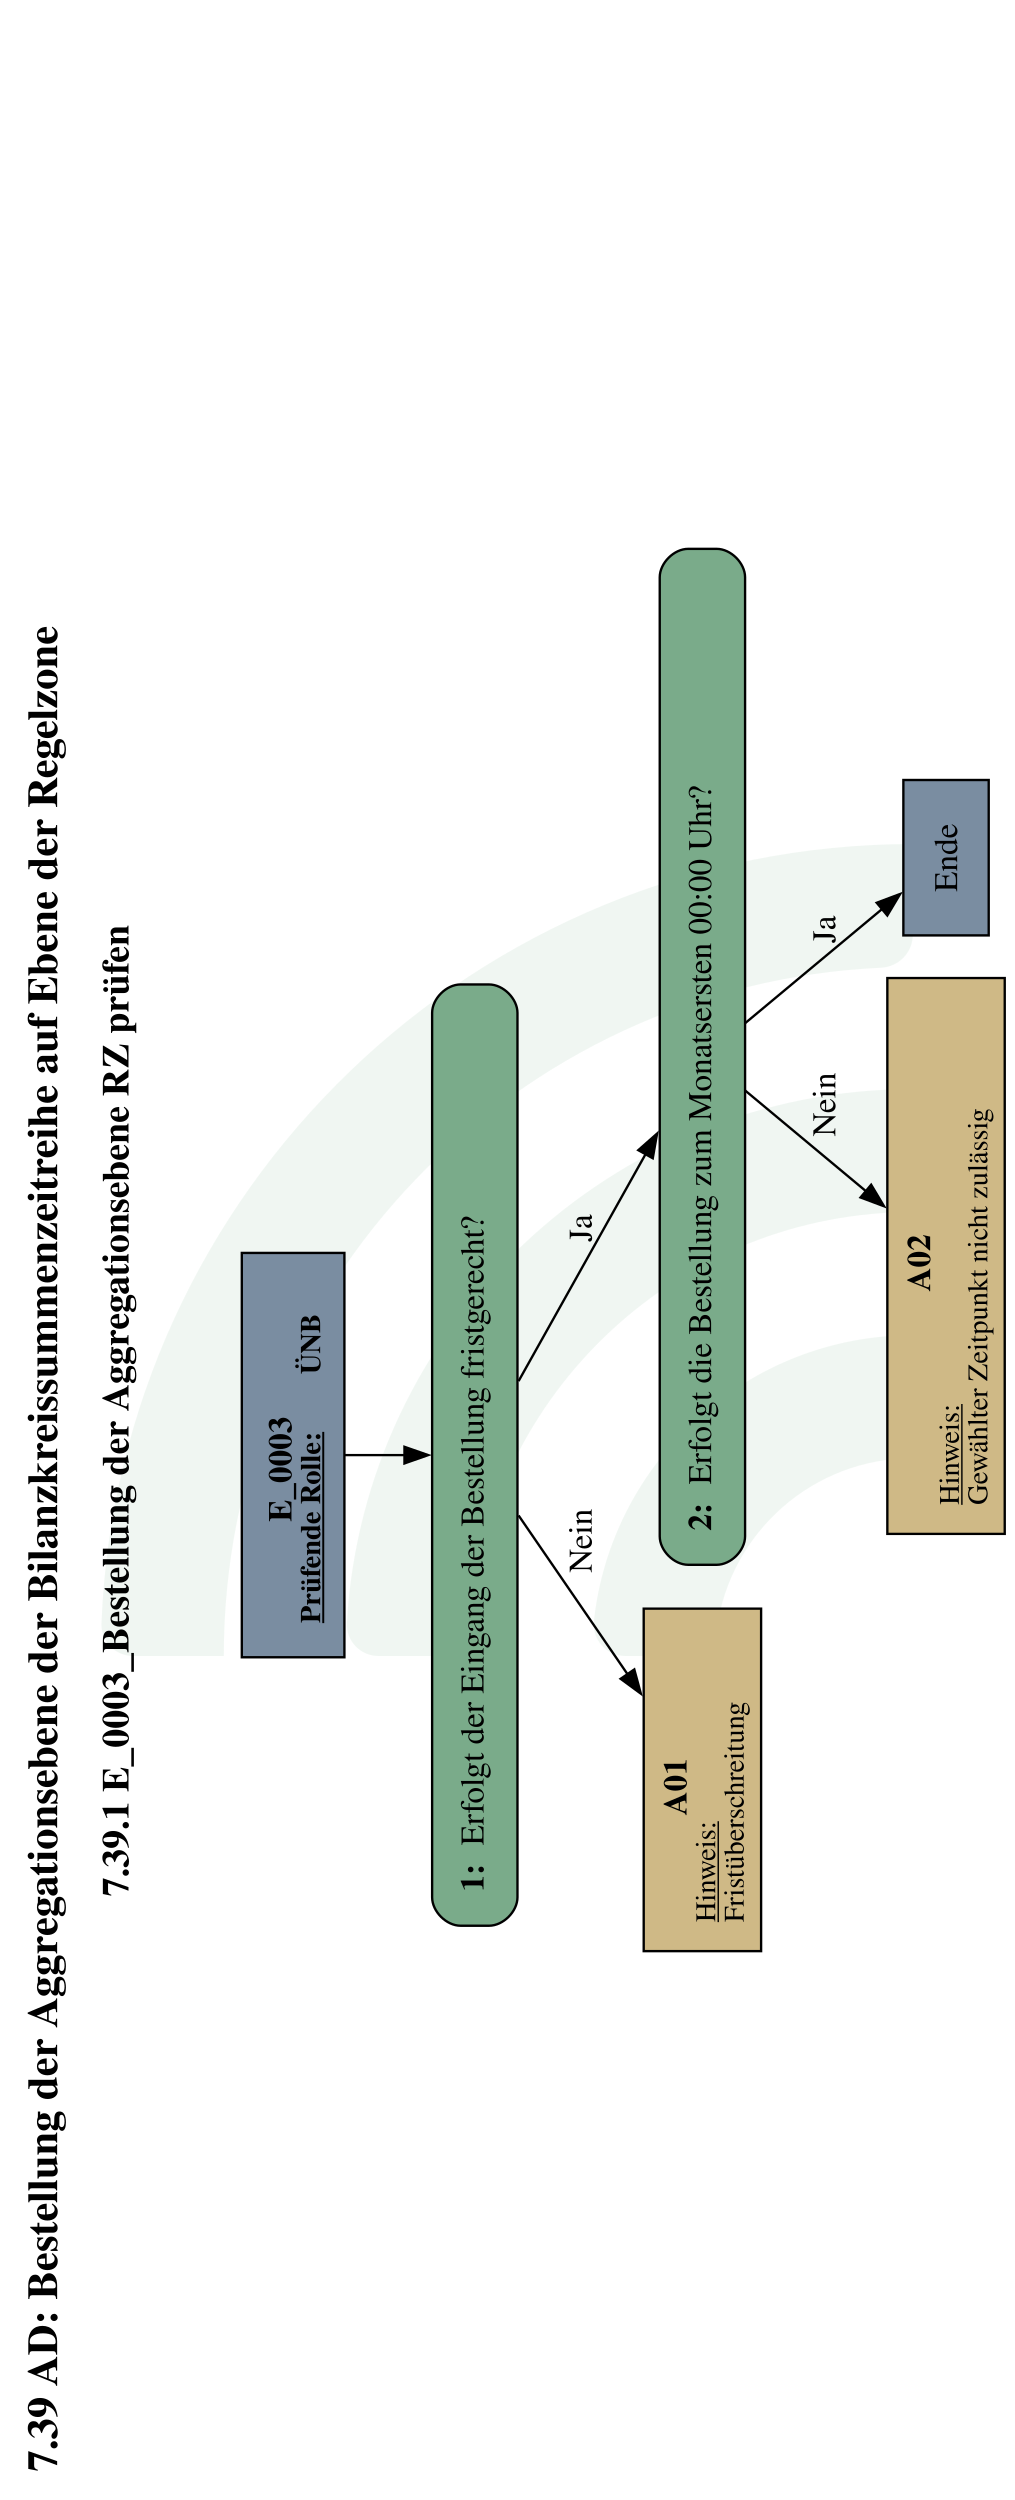
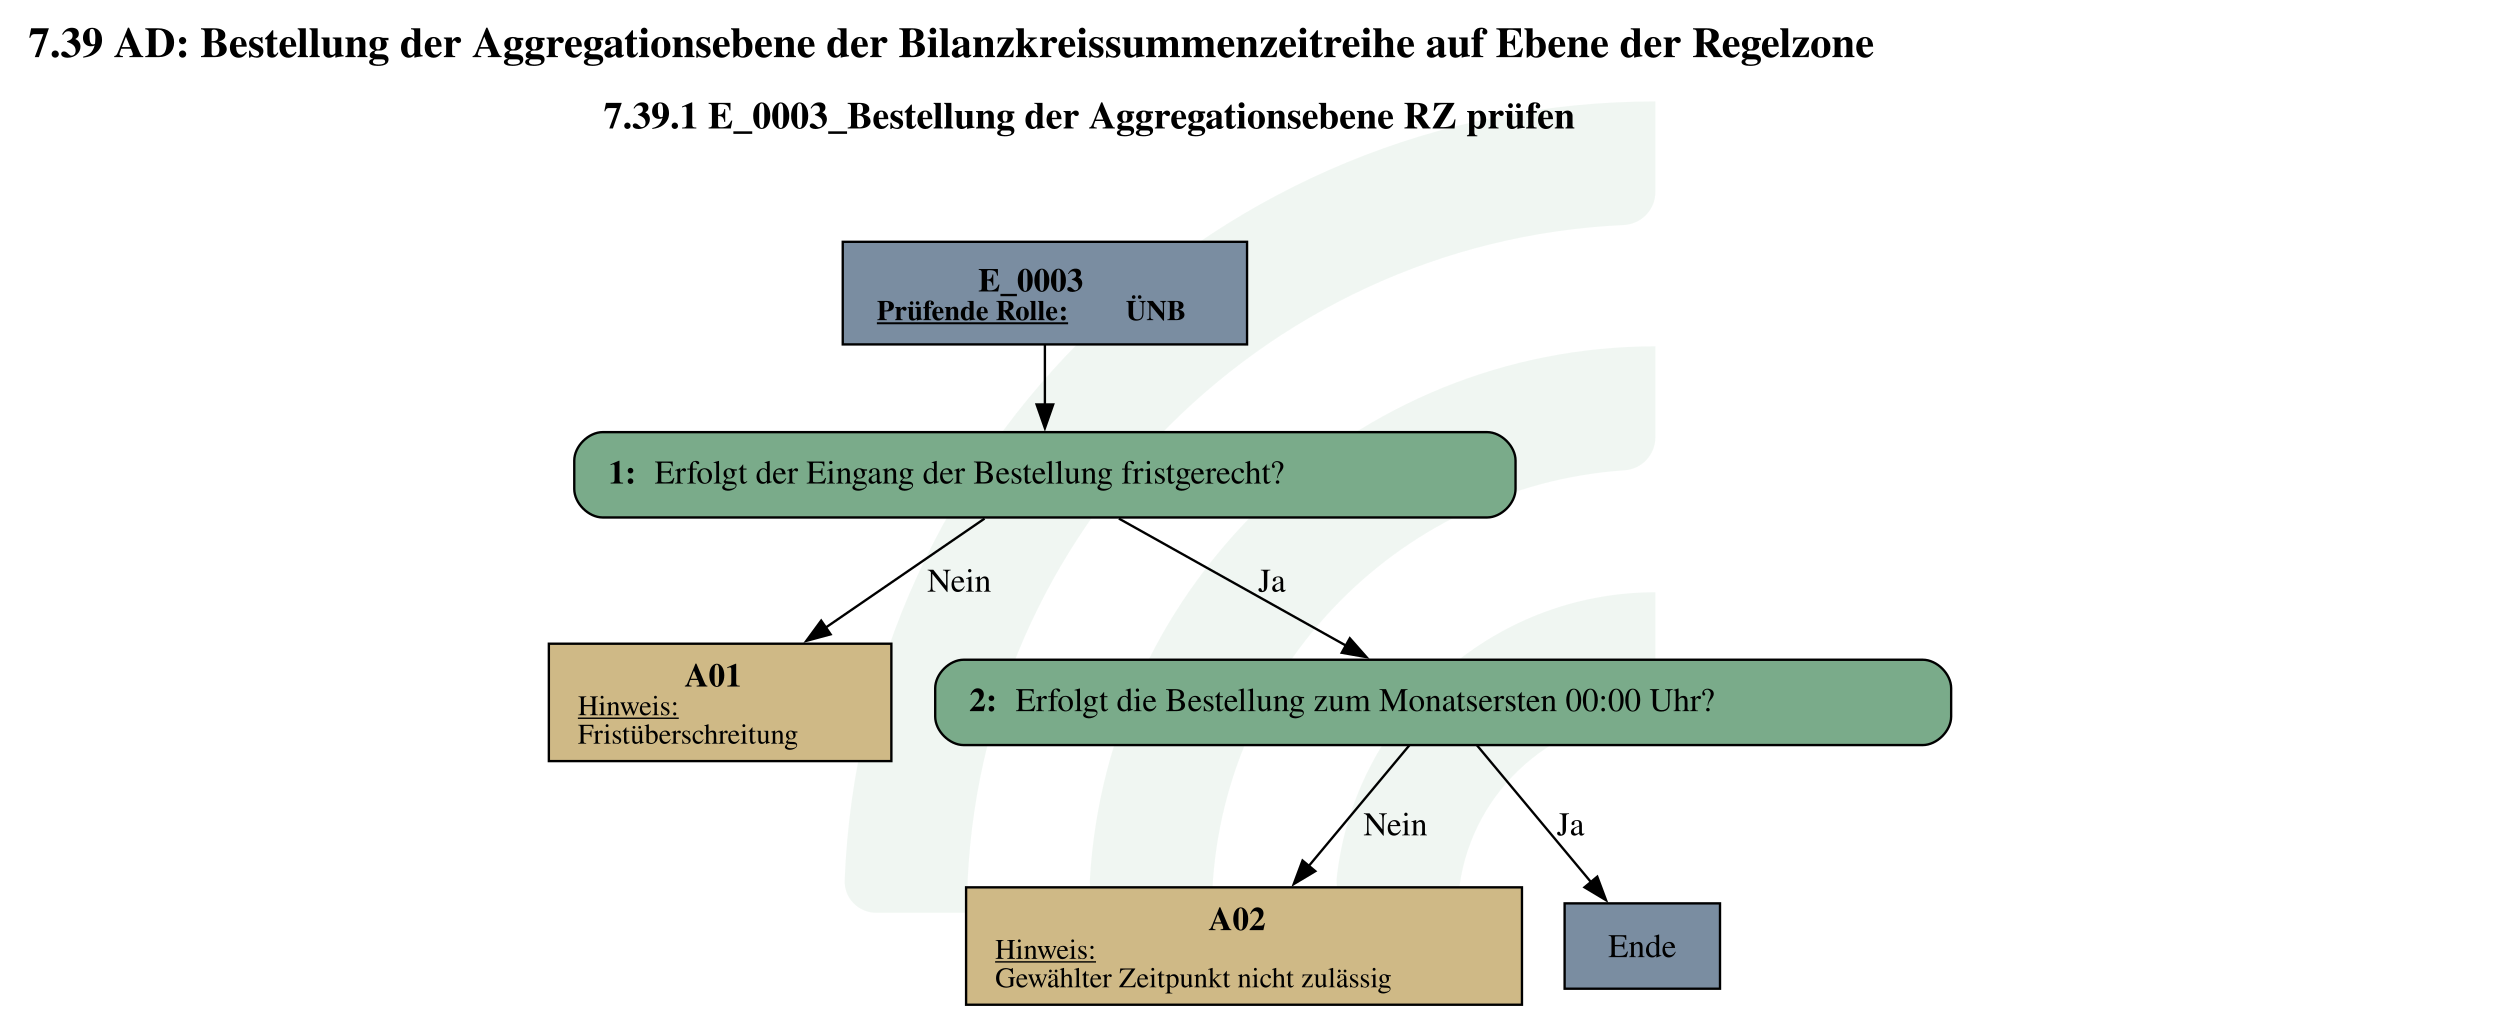
- <svg xmlns="http://www.w3.org/2000/svg" version="1.1" width="570.667px" viewBox="0 0 570.667 1406.667" height="1406.667px">
+ <svg xmlns="http://www.w3.org/2000/svg" version="1.1" width="1406.667px" viewBox="0 0 1406.667 570.667" height="570.667px">
  <g>
-     <g transform="translate(57.06667, 474.8972) scale(1 1) translate(0, 0) scale(2.582822 2.582822) ">
+     <g transform="translate(475.236, 57.06667) scale(1 1) translate(0, 0) scale(2.580906 2.580906) ">
      <defs id="defs2">
        <clipPath clipPathUnits="userSpaceOnUse" id="clipPath23">
          <path d="M 0,568.156 H 579.236 V 0 H 0 Z" id="path21" />
        </clipPath>
      </defs>
      <g id="layer1" transform="translate(-16.54194,-55.30527)">
        <g id="g19" clip-path="url(#clipPath23)" transform="matrix(0.3527778,0,0,-0.3527778,0.01017023,243.7368)" style="opacity:0.2">
          <g id="g25" transform="translate(122.444,32.7195)">
            <path d="m 0,0 h -56.104 c -11,0 -19.898,9.123 -19.463,20.115 10.594,267.191 231.277,481.302 501.029,481.302 v -56.02 c 0,-10.98 -8.688,-19.892 -19.658,-20.393 C 180.29,414.697 0,228.005 0,0" style="fill:#6ead83;fill-opacity:0.5;fill-rule:nonzero;stroke:none" id="path27" />
          </g>
          <g id="g29" transform="translate(273.7828,32.7195)">
            <path d="m 0,0 h -55.926 c -11.228,0 -20.091,9.482 -19.435,20.69 10.744,183.439 163.389,329.388 349.485,329.388 v -56.263 c 0,-10.709 -8.273,-19.617 -18.957,-20.35 C 112.819,263.696 0,144.774 0,0" style="fill:#6ead83;fill-opacity:0.5;fill-rule:nonzero;stroke:none" id="path31" />
          </g>
          <g id="g33" transform="translate(425.7667,32.7195)">
            <path d="m 0,0 h -55.445 c -11.653,0 -20.604,10.17 -19.334,21.753 10.866,99.032 95.031,176.341 196.919,176.341 v -57.011 c 0,-10.046 -7.283,-18.755 -17.229,-20.165 C 45.688,112.522 0,61.497 0,0" style="fill:#6ead83;fill-opacity:0.5;fill-rule:nonzero;stroke:none" id="path35" />
          </g>
        </g>
      </g>
    </g>
-     <svg width="428pt" height="1055pt" viewBox="0.00 0.00 427.82 1054.50">
-       <g id="graph0" class="graph" transform="scale(1 1) rotate(-90) translate(-1050.5 423.82)">
+     <svg width="1055pt" height="428pt" viewBox="0.00 0.00 1054.50 427.82">
+       <g id="graph0" class="graph" transform="scale(1 1) rotate(0) translate(4 423.82)">
        <text text-anchor="start" x="8" y="-399.72" font-family="Times,serif" font-weight="bold" font-size="18.00">7.39 AD: Bestellung der Aggregationsebene der Bilanzkreissummenzeitreihe auf Ebene der Regelzone</text>
        <text text-anchor="start" x="250.62" y="-369.62" font-family="Times,serif" font-weight="bold" font-size="16.00">7.39.1 E_0003_Bestellung der Aggregationsebene RZ prüfen</text>
        <g id="node1" class="node">
          <polygon fill="#7a8da1" stroke="black" points="522.01,-321.82 351.46,-321.82 351.46,-278.54 522.01,-278.54 522.01,-321.82" />
          <text text-anchor="start" x="408.61" y="-300.88" font-family="Times,serif" font-weight="bold" font-size="14.00">E_0003</text>
          <text text-anchor="start" x="365.86" y="-288.78" font-family="Times,serif" font-weight="bold" text-decoration="underline" font-size="12.00">Prüfende Rolle:</text>
          <text text-anchor="start" x="470.86" y="-288.78" font-family="Times,serif" font-weight="bold" font-size="12.00"> ÜNB</text>
        </g>
        <g id="node2" class="node">
          <path fill="#7aab8a" stroke="black" d="M623.26,-241.54C623.26,-241.54 250.21,-241.54 250.21,-241.54 244.21,-241.54 238.21,-235.54 238.21,-229.54 238.21,-229.54 238.21,-217.54 238.21,-217.54 238.21,-211.54 244.21,-205.54 250.21,-205.54 250.21,-205.54 623.26,-205.54 623.26,-205.54 629.26,-205.54 635.26,-211.54 635.26,-217.54 635.26,-217.54 635.26,-229.54 635.26,-229.54 635.26,-235.54 629.26,-241.54 623.26,-241.54" />
          <text text-anchor="start" x="252.61" y="-219.86" font-family="Times,serif" font-weight="bold" font-size="14.00">1: </text>
          <text text-anchor="start" x="272.11" y="-219.86" font-family="Times,serif" font-size="14.00">Erfolgt der Eingang der Bestellung fristgerecht?</text>
        </g>
        <g id="edge1" class="edge">
          <path fill="none" stroke="black" d="M436.73,-278.39C436.73,-270.53 436.73,-261.45 436.73,-253.01" />
          <polygon fill="black" stroke="black" points="440.23,-253.21 436.73,-243.21 433.23,-253.21 440.23,-253.21" />
        </g>
        <g id="node3" class="node">
          <polygon fill="#cfb986" stroke="black" points="371.97,-152.29 227.49,-152.29 227.49,-102.77 371.97,-102.77 371.97,-152.29" />
          <text text-anchor="start" x="284.73" y="-134.23" font-family="Times,serif" font-weight="bold" font-size="14.00">A01</text>
          <text text-anchor="start" x="239.73" y="-122.13" font-family="Times,serif" text-decoration="underline" font-size="12.00">Hinweis:</text>
          <text text-anchor="start" x="239.73" y="-110.13" font-family="Times,serif" font-size="12.00">Fristüberschreitung</text>
        </g>
        <g id="edge2" class="edge">
          <path fill="none" stroke="black" d="M411.28,-205.08C392.46,-192.16 366.35,-174.24 344.11,-158.98" />
          <polygon fill="black" stroke="black" points="346.33,-156.26 336.1,-153.49 342.37,-162.03 346.33,-156.26" />
          <text text-anchor="middle" x="400.61" y="-174.24" font-family="Times,serif" font-size="14.00">Nein</text>
        </g>
        <g id="node4" class="node">
          <path fill="#7aab8a" stroke="black" d="M807.01,-145.53C807.01,-145.53 402.46,-145.53 402.46,-145.53 396.46,-145.53 390.46,-139.53 390.46,-133.53 390.46,-133.53 390.46,-121.53 390.46,-121.53 390.46,-115.53 396.46,-109.53 402.46,-109.53 402.46,-109.53 807.01,-109.53 807.01,-109.53 813.01,-109.53 819.01,-115.53 819.01,-121.53 819.01,-121.53 819.01,-133.53 819.01,-133.53 819.01,-139.53 813.01,-145.53 807.01,-145.53" />
          <text text-anchor="start" x="404.86" y="-123.86" font-family="Times,serif" font-weight="bold" font-size="14.00">2: </text>
          <text text-anchor="start" x="424.36" y="-123.86" font-family="Times,serif" font-size="14.00">Erfolgt die Bestellung zum Monatsersten 00:00 Uhr?</text>
        </g>
        <g id="edge3" class="edge">
          <path fill="none" stroke="black" d="M467.94,-205.08C494.93,-189.97 534.16,-168.02 563.69,-151.5" />
          <polygon fill="black" stroke="black" points="565.36,-154.58 572.37,-146.64 561.94,-148.47 565.36,-154.58" />
          <text text-anchor="middle" x="532.48" y="-174.24" font-family="Times,serif" font-size="14.00">Ja</text>
        </g>
        <g id="node5" class="node">
          <polygon fill="#cfb986" stroke="black" points="637.97,-49.52 403.49,-49.52 403.49,0 637.97,0 637.97,-49.52" />
          <text text-anchor="start" x="505.73" y="-31.46" font-family="Times,serif" font-weight="bold" font-size="14.00">A02</text>
          <text text-anchor="start" x="415.73" y="-19.36" font-family="Times,serif" text-decoration="underline" font-size="12.00">Hinweis:</text>
          <text text-anchor="start" x="415.73" y="-7.36" font-family="Times,serif" font-size="12.00">Gewählter Zeitpunkt nicht zulässig</text>
        </g>
        <g id="edge4" class="edge">
          <path fill="none" stroke="black" d="M590.48,-109.44C578.84,-95.47 562.06,-75.34 547.87,-58.32" />
          <polygon fill="black" stroke="black" points="550.79,-56.35 541.7,-50.91 545.41,-60.83 550.79,-56.35" />
          <text text-anchor="middle" x="584.61" y="-71.47" font-family="Times,serif" font-size="14.00">Nein</text>
        </g>
        <g id="node6" class="node">
          <polygon fill="#7a8da1" stroke="black" points="721.51,-42.76 655.96,-42.76 655.96,-6.76 721.51,-6.76 721.51,-42.76" />
          <text text-anchor="middle" x="688.73" y="-20.08" font-family="Times,serif" font-size="14.00">Ende</text>
        </g>
        <g id="edge5" class="edge">
          <path fill="none" stroke="black" d="M618.98,-109.44C632.26,-93.51 652.22,-69.56 667.4,-51.35" />
          <polygon fill="black" stroke="black" points="669.73,-54.02 673.44,-44.1 664.35,-49.54 669.73,-54.02" />
          <text text-anchor="middle" x="658.48" y="-71.47" font-family="Times,serif" font-size="14.00">Ja</text>
        </g>
      </g>
    </svg>
  </g>
</svg>
